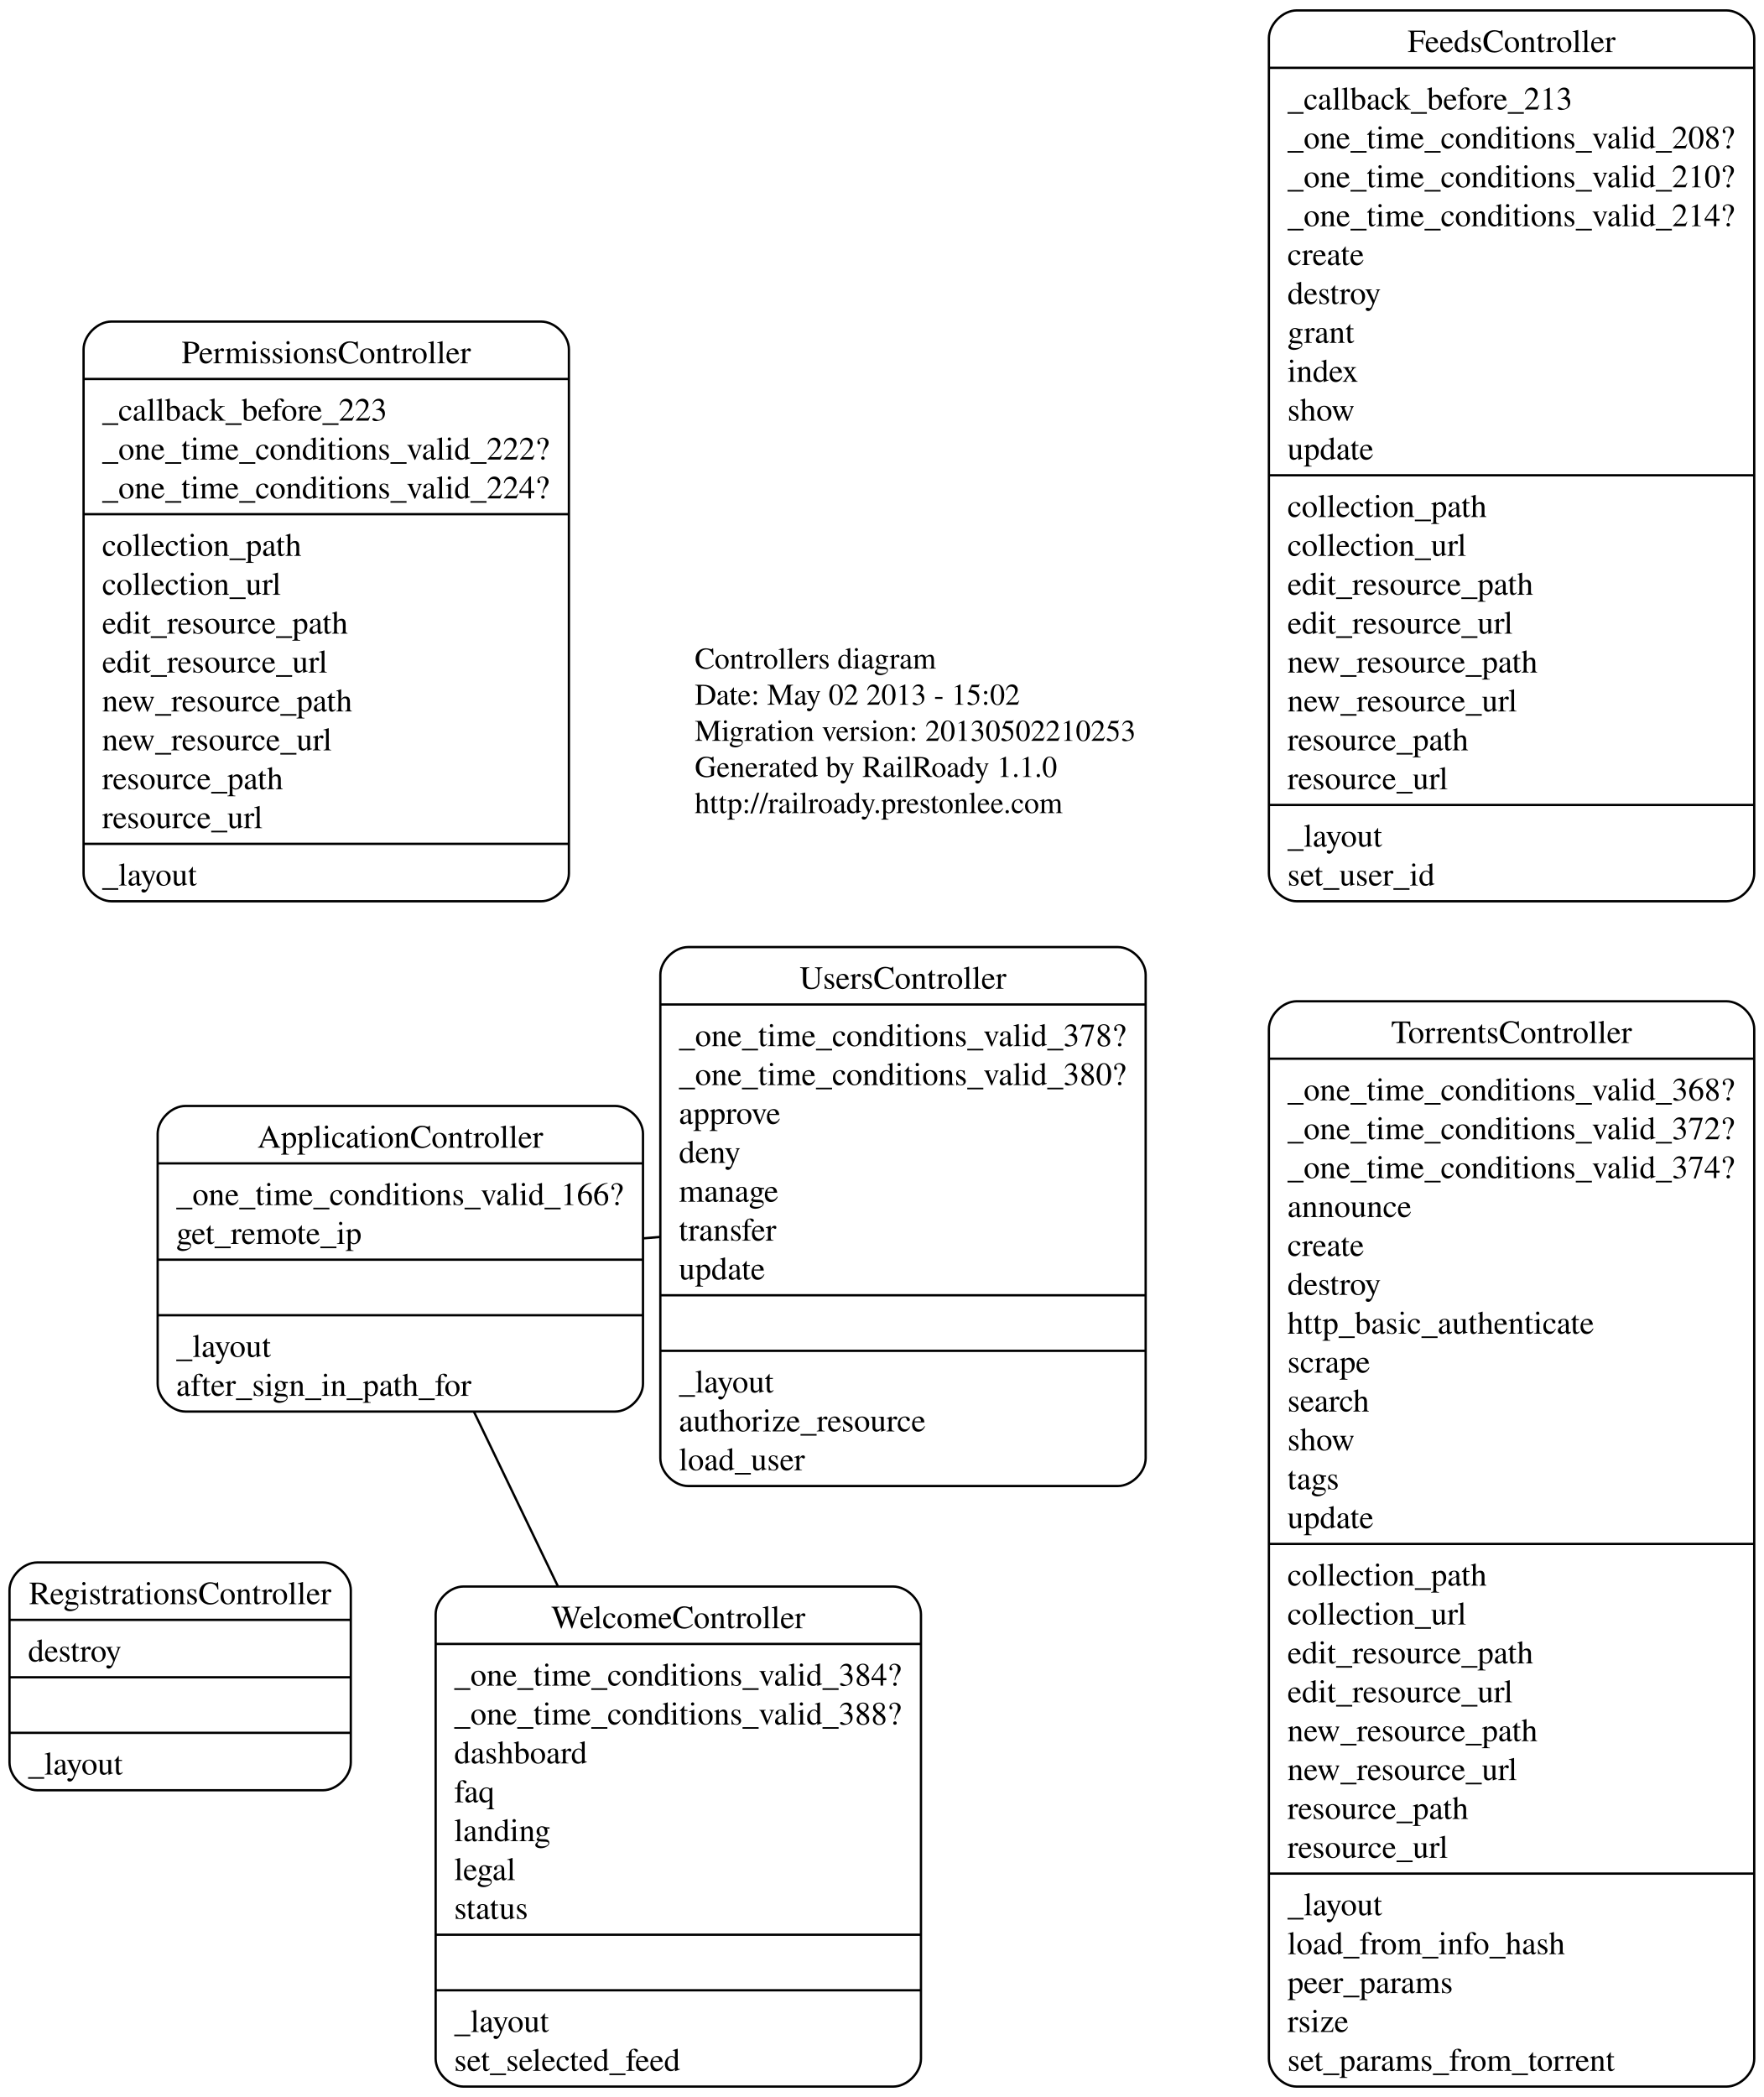
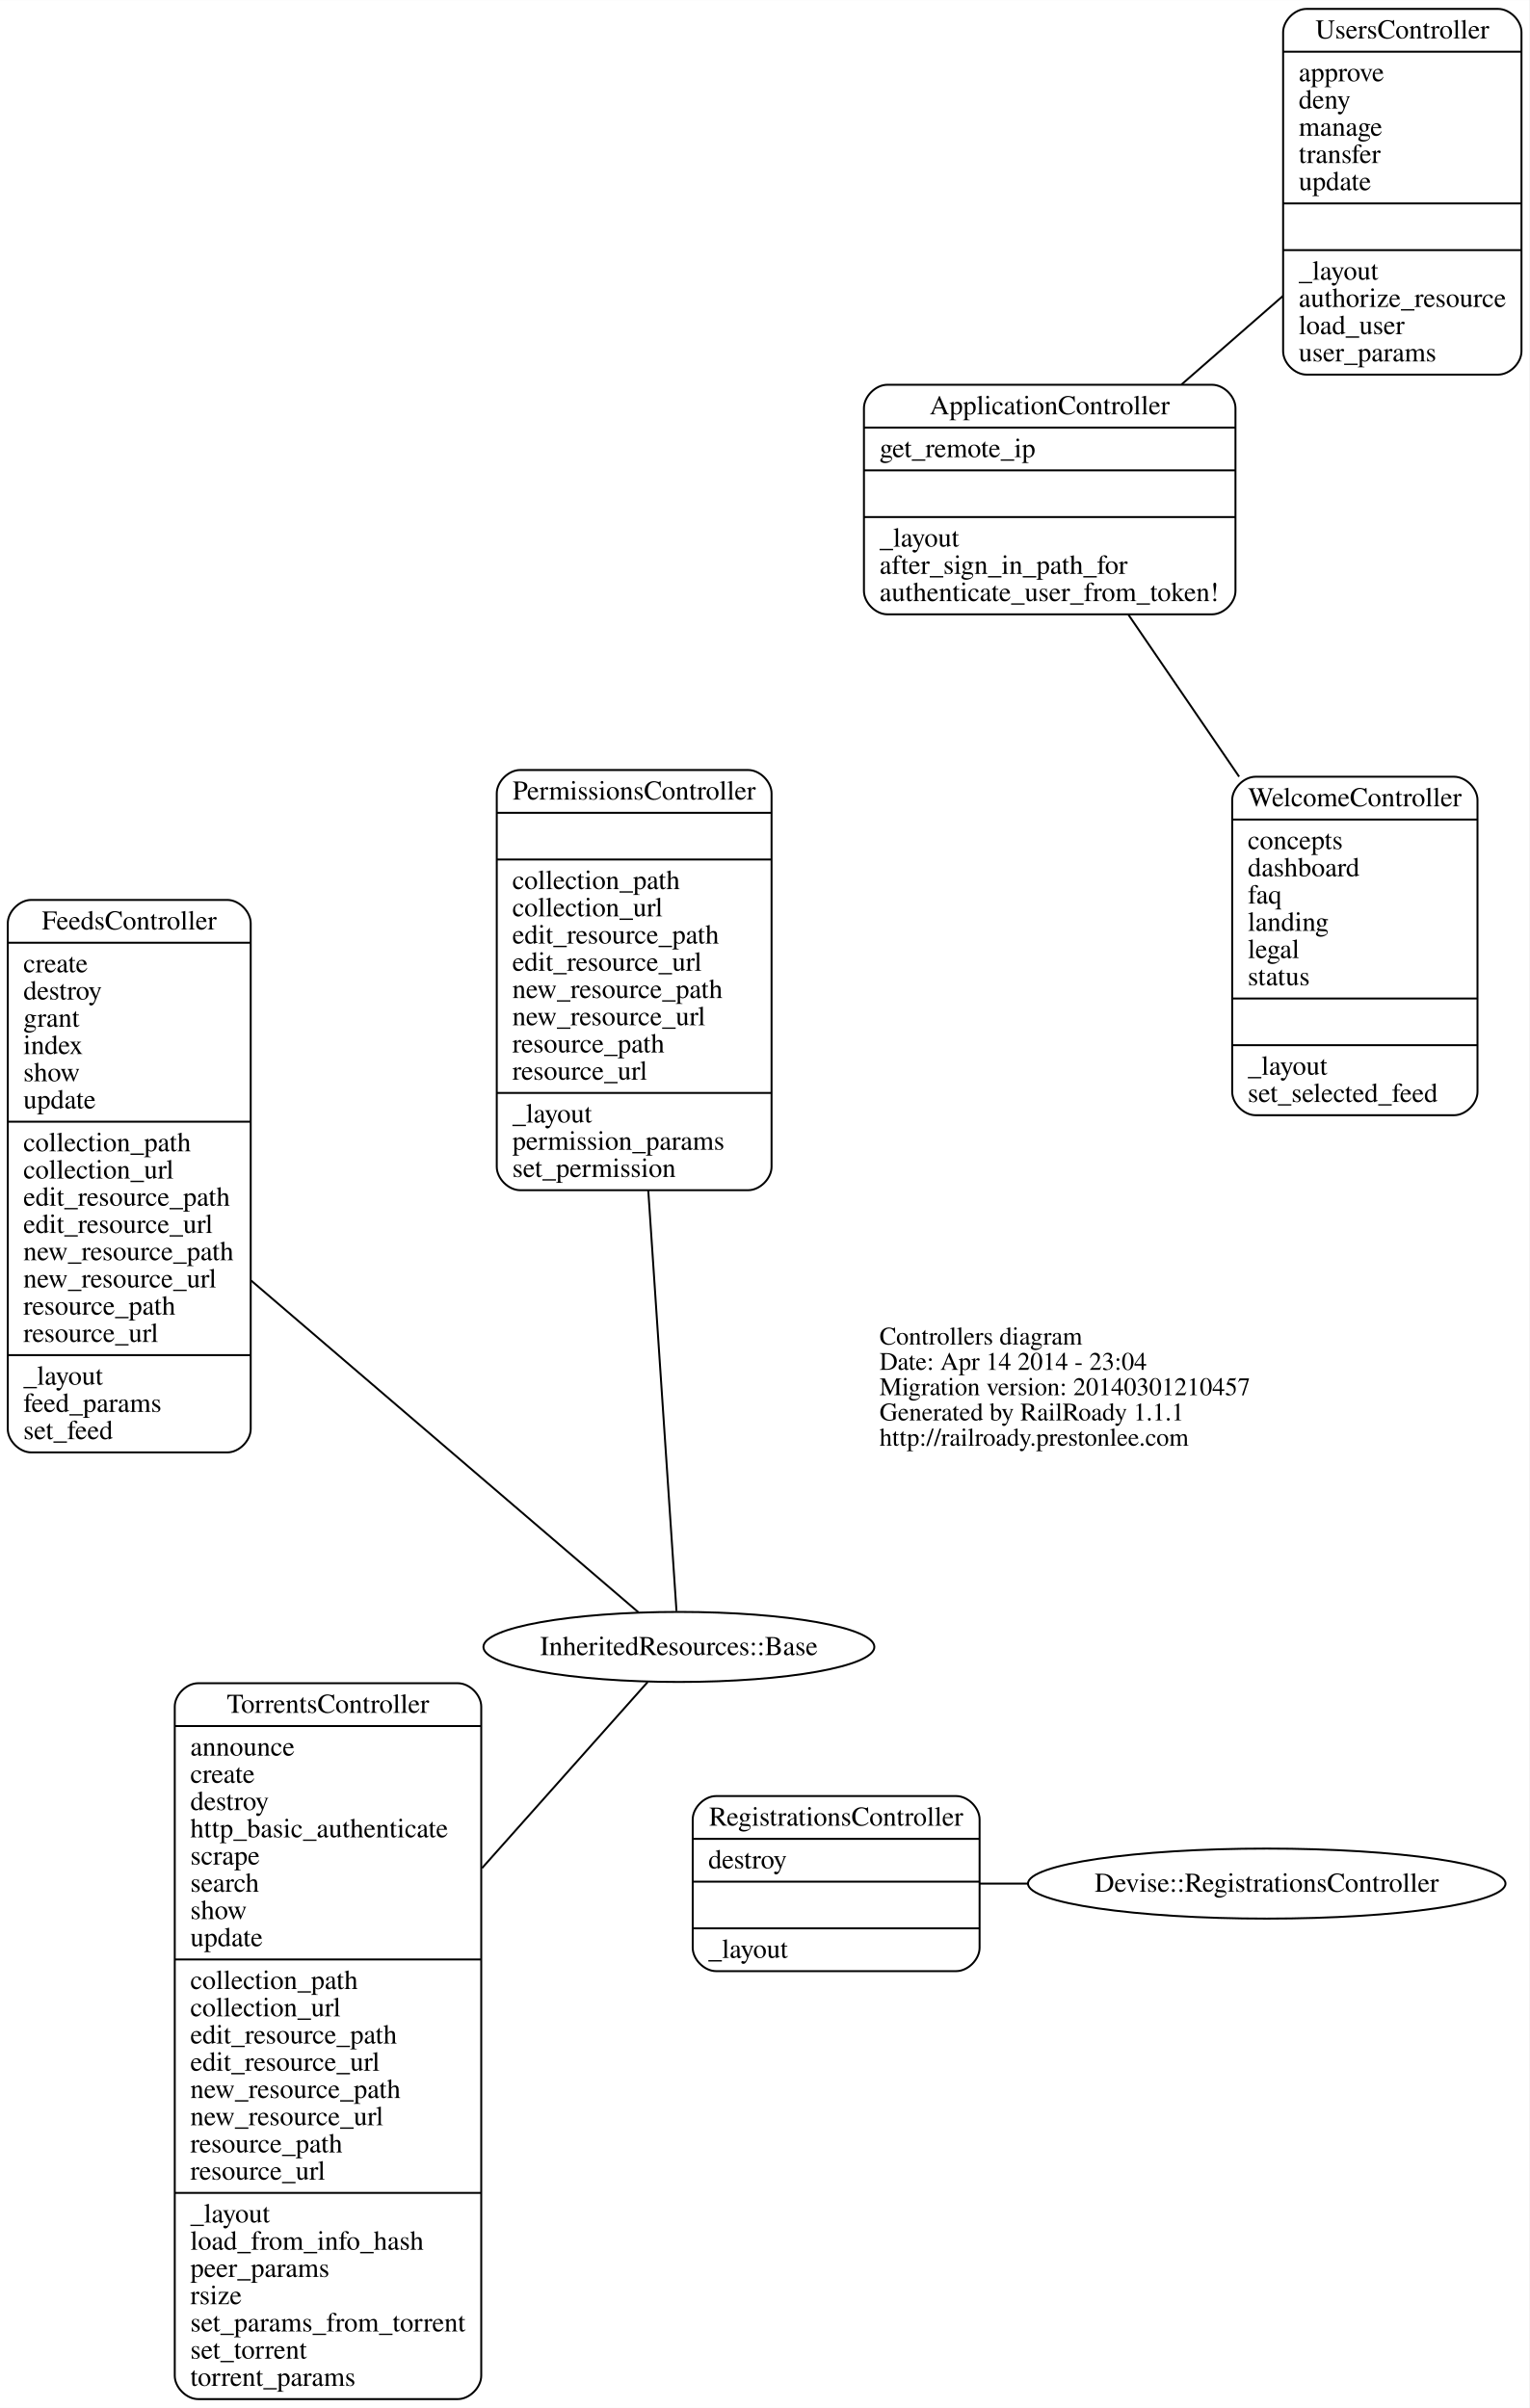
- <svg xmlns="http://www.w3.org/2000/svg" width="762pt" height="906pt" viewBox="0.00 0.00 761.63 905.80">
-   <g id="graph0" class="graph" transform="scale(1 1) rotate(0) translate(4 901.8)">
-     <polygon fill="white" stroke="white" points="-4,5 -4,-901.8 758.635,-901.8 758.635,5 -4,5" />
+ <svg xmlns="http://www.w3.org/2000/svg" width="786pt" height="1238pt" viewBox="0.00 0.00 785.92 1237.72">
+   <g id="graph0" class="graph" transform="scale(1 1) rotate(0) translate(4 1233.72)">
+     <polygon fill="white" stroke="none" points="-4,4 -4,-1233.72 781.919,-1233.72 781.919,4 -4,4" />
    <g id="node1" class="node">
-       <text text-anchor="start" x="296" y="-613" font-family="Times,serif" font-size="13.00">Controllers diagram</text>
-       <text text-anchor="start" x="296" y="-597.4" font-family="Times,serif" font-size="13.00">Date: May 02 2013 - 15:02</text>
-       <text text-anchor="start" x="296" y="-581.8" font-family="Times,serif" font-size="13.00">Migration version: 20130502210253</text>
-       <text text-anchor="start" x="296" y="-566.2" font-family="Times,serif" font-size="13.00">Generated by RailRoady 1.1.0</text>
-       <text text-anchor="start" x="296" y="-550.6" font-family="Times,serif" font-size="13.00">http://railroady.prestonlee.com</text>
+       <text text-anchor="start" x="448" y="-542.6" font-family="Times,serif" font-size="13.00">Controllers diagram</text>
+       <text text-anchor="start" x="448" y="-529.6" font-family="Times,serif" font-size="13.00">Date: Apr 14 2014 - 23:04</text>
+       <text text-anchor="start" x="448" y="-516.6" font-family="Times,serif" font-size="13.00">Migration version: 20140301210457</text>
+       <text text-anchor="start" x="448" y="-503.6" font-family="Times,serif" font-size="13.00">Generated by RailRoady 1.1.1</text>
+       <text text-anchor="start" x="448" y="-490.6" font-family="Times,serif" font-size="13.00">http://railroady.prestonlee.com</text>
    </g>
    <g id="node2" class="node">
-       <path fill="none" stroke="black" d="M76,-292.083C76,-292.083 261.635,-292.083 261.635,-292.083 267.635,-292.083 273.635,-298.083 273.635,-304.083 273.635,-304.083 273.635,-412.083 273.635,-412.083 273.635,-418.083 267.635,-424.083 261.635,-424.083 261.635,-424.083 76,-424.083 76,-424.083 70,-424.083 64,-418.083 64,-412.083 64,-412.083 64,-304.083 64,-304.083 64,-298.083 70,-292.083 76,-292.083" />
-       <text text-anchor="middle" x="168.817" y="-406.083" font-family="Times,serif" font-size="14.00">ApplicationController</text>
-       <polyline fill="none" stroke="black" points="64,-399.283 273.635,-399.283 " />
-       <text text-anchor="start" x="72" y="-381.283" font-family="Times,serif" font-size="14.00">_one_time_conditions_valid_166?</text>
-       <text text-anchor="start" x="72" y="-364.483" font-family="Times,serif" font-size="14.00">get_remote_ip</text>
-       <polyline fill="none" stroke="black" points="64,-357.683 273.635,-357.683 " />
-       <polyline fill="none" stroke="black" points="64,-333.683 273.635,-333.683 " />
-       <text text-anchor="start" x="72" y="-315.683" font-family="Times,serif" font-size="14.00">_layout</text>
-       <text text-anchor="start" x="72" y="-298.883" font-family="Times,serif" font-size="14.00">after_sign_in_path_for</text>
+       <path fill="none" stroke="black" d="M452,-917.995C452,-917.995 618.932,-917.995 618.932,-917.995 624.932,-917.995 630.932,-923.995 630.932,-929.995 630.932,-929.995 630.932,-1024 630.932,-1024 630.932,-1030 624.932,-1036 618.932,-1036 618.932,-1036 452,-1036 452,-1036 446,-1036 440,-1030 440,-1024 440,-1024 440,-929.995 440,-929.995 440,-923.995 446,-917.995 452,-917.995" />
+       <text text-anchor="middle" x="535.466" y="-1020.8" font-family="Times,serif" font-size="14.00">ApplicationController</text>
+       <polyline fill="none" stroke="black" points="440,-1014 630.932,-1014 " />
+       <text text-anchor="start" x="448" y="-998.795" font-family="Times,serif" font-size="14.00">get_remote_ip</text>
+       <polyline fill="none" stroke="black" points="440,-991.995 630.932,-991.995 " />
+       <polyline fill="none" stroke="black" points="440,-967.995 630.932,-967.995 " />
+       <text text-anchor="start" x="448" y="-952.795" font-family="Times,serif" font-size="14.00">_layout</text>
+       <text text-anchor="start" x="448" y="-938.795" font-family="Times,serif" font-size="14.00">after_sign_in_path_for</text>
+       <text text-anchor="start" x="448" y="-924.795" font-family="Times,serif" font-size="14.00">authenticate_user_from_token!</text>
    </g>
    <g id="node7" class="node">
-       <path fill="none" stroke="black" d="M293.131,-259.914C293.131,-259.914 478.766,-259.914 478.766,-259.914 484.766,-259.914 490.766,-265.914 490.766,-271.914 490.766,-271.914 490.766,-480.714 490.766,-480.714 490.766,-486.714 484.766,-492.714 478.766,-492.714 478.766,-492.714 293.131,-492.714 293.131,-492.714 287.131,-492.714 281.131,-486.714 281.131,-480.714 281.131,-480.714 281.131,-271.914 281.131,-271.914 281.131,-265.914 287.131,-259.914 293.131,-259.914" />
-       <text text-anchor="middle" x="385.948" y="-474.714" font-family="Times,serif" font-size="14.00">UsersController</text>
-       <polyline fill="none" stroke="black" points="281.131,-467.914 490.766,-467.914 " />
-       <text text-anchor="start" x="289.131" y="-449.914" font-family="Times,serif" font-size="14.00">_one_time_conditions_valid_378?</text>
-       <text text-anchor="start" x="289.131" y="-433.114" font-family="Times,serif" font-size="14.00">_one_time_conditions_valid_380?</text>
-       <text text-anchor="start" x="289.131" y="-416.314" font-family="Times,serif" font-size="14.00">approve</text>
-       <text text-anchor="start" x="289.131" y="-399.514" font-family="Times,serif" font-size="14.00">deny</text>
-       <text text-anchor="start" x="289.131" y="-382.714" font-family="Times,serif" font-size="14.00">manage</text>
-       <text text-anchor="start" x="289.131" y="-365.914" font-family="Times,serif" font-size="14.00">transfer</text>
-       <text text-anchor="start" x="289.131" y="-349.114" font-family="Times,serif" font-size="14.00">update</text>
-       <polyline fill="none" stroke="black" points="281.131,-342.314 490.766,-342.314 " />
-       <polyline fill="none" stroke="black" points="281.131,-318.314 490.766,-318.314 " />
-       <text text-anchor="start" x="289.131" y="-300.314" font-family="Times,serif" font-size="14.00">_layout</text>
-       <text text-anchor="start" x="289.131" y="-283.514" font-family="Times,serif" font-size="14.00">authorize_resource</text>
-       <text text-anchor="start" x="289.131" y="-266.714" font-family="Times,serif" font-size="14.00">load_user</text>
+       <path fill="none" stroke="black" d="M667.422,-1041.22C667.422,-1041.22 765.919,-1041.22 765.919,-1041.22 771.919,-1041.22 777.919,-1047.22 777.919,-1053.22 777.919,-1053.22 777.919,-1217.22 777.919,-1217.22 777.919,-1223.22 771.919,-1229.22 765.919,-1229.22 765.919,-1229.22 667.422,-1229.22 667.422,-1229.22 661.422,-1229.22 655.422,-1223.22 655.422,-1217.22 655.422,-1217.22 655.422,-1053.22 655.422,-1053.22 655.422,-1047.22 661.422,-1041.22 667.422,-1041.22" />
+       <text text-anchor="middle" x="716.671" y="-1214.02" font-family="Times,serif" font-size="14.00">UsersController</text>
+       <polyline fill="none" stroke="black" points="655.422,-1207.22 777.919,-1207.22 " />
+       <text text-anchor="start" x="663.422" y="-1192.02" font-family="Times,serif" font-size="14.00">approve</text>
+       <text text-anchor="start" x="663.422" y="-1178.02" font-family="Times,serif" font-size="14.00">deny</text>
+       <text text-anchor="start" x="663.422" y="-1164.02" font-family="Times,serif" font-size="14.00">manage</text>
+       <text text-anchor="start" x="663.422" y="-1150.02" font-family="Times,serif" font-size="14.00">transfer</text>
+       <text text-anchor="start" x="663.422" y="-1136.02" font-family="Times,serif" font-size="14.00">update</text>
+       <polyline fill="none" stroke="black" points="655.422,-1129.22 777.919,-1129.22 " />
+       <polyline fill="none" stroke="black" points="655.422,-1105.22 777.919,-1105.22 " />
+       <text text-anchor="start" x="663.422" y="-1090.02" font-family="Times,serif" font-size="14.00">_layout</text>
+       <text text-anchor="start" x="663.422" y="-1076.02" font-family="Times,serif" font-size="14.00">authorize_resource</text>
+       <text text-anchor="start" x="663.422" y="-1062.02" font-family="Times,serif" font-size="14.00">load_user</text>
+       <text text-anchor="start" x="663.422" y="-1048.02" font-family="Times,serif" font-size="14.00">user_params</text>
+     </g>
+     <g id="edge5" class="edge">
+       <path fill="none" stroke="black" d="M603.198,-1036.14C620.287,-1051.06 638.537,-1067 655.294,-1081.63" />
+     </g>
+     <g id="node8" class="node">
+       <path fill="none" stroke="black" d="M641.248,-660.5C641.248,-660.5 743.313,-660.5 743.313,-660.5 749.313,-660.5 755.313,-666.5 755.313,-672.5 755.313,-672.5 755.313,-822.5 755.313,-822.5 755.313,-828.5 749.313,-834.5 743.313,-834.5 743.313,-834.5 641.248,-834.5 641.248,-834.5 635.248,-834.5 629.248,-828.5 629.248,-822.5 629.248,-822.5 629.248,-672.5 629.248,-672.5 629.248,-666.5 635.248,-660.5 641.248,-660.5" />
+       <text text-anchor="middle" x="692.28" y="-819.3" font-family="Times,serif" font-size="14.00">WelcomeController</text>
+       <polyline fill="none" stroke="black" points="629.248,-812.5 755.313,-812.5 " />
+       <text text-anchor="start" x="637.248" y="-797.3" font-family="Times,serif" font-size="14.00">concepts</text>
+       <text text-anchor="start" x="637.248" y="-783.3" font-family="Times,serif" font-size="14.00">dashboard</text>
+       <text text-anchor="start" x="637.248" y="-769.3" font-family="Times,serif" font-size="14.00">faq</text>
+       <text text-anchor="start" x="637.248" y="-755.3" font-family="Times,serif" font-size="14.00">landing</text>
+       <text text-anchor="start" x="637.248" y="-741.3" font-family="Times,serif" font-size="14.00">legal</text>
+       <text text-anchor="start" x="637.248" y="-727.3" font-family="Times,serif" font-size="14.00">status</text>
+       <polyline fill="none" stroke="black" points="629.248,-720.5 755.313,-720.5 " />
+       <polyline fill="none" stroke="black" points="629.248,-696.5 755.313,-696.5 " />
+       <text text-anchor="start" x="637.248" y="-681.3" font-family="Times,serif" font-size="14.00">_layout</text>
+       <text text-anchor="start" x="637.248" y="-667.3" font-family="Times,serif" font-size="14.00">set_selected_feed</text>
+     </g>
+     <g id="edge6" class="edge">
+       <path fill="none" stroke="black" d="M575.849,-917.894C593.182,-892.528 613.786,-862.375 632.809,-834.536" />
+     </g>
+     <g id="node3" class="node">
+       <path fill="none" stroke="black" d="M12,-487.17C12,-487.17 112.842,-487.17 112.842,-487.17 118.842,-487.17 124.842,-493.17 124.842,-499.17 124.842,-499.17 124.842,-759.17 124.842,-759.17 124.842,-765.17 118.842,-771.17 112.842,-771.17 112.842,-771.17 12,-771.17 12,-771.17 6,-771.17 -2.84217e-14,-765.17 -2.84217e-14,-759.17 -2.84217e-14,-759.17 -2.84217e-14,-499.17 -2.84217e-14,-499.17 -2.84217e-14,-493.17 6,-487.17 12,-487.17" />
+       <text text-anchor="middle" x="62.421" y="-755.97" font-family="Times,serif" font-size="14.00">FeedsController</text>
+       <polyline fill="none" stroke="black" points="-2.84217e-14,-749.17 124.842,-749.17 " />
+       <text text-anchor="start" x="8" y="-733.97" font-family="Times,serif" font-size="14.00">create</text>
+       <text text-anchor="start" x="8" y="-719.97" font-family="Times,serif" font-size="14.00">destroy</text>
+       <text text-anchor="start" x="8" y="-705.97" font-family="Times,serif" font-size="14.00">grant</text>
+       <text text-anchor="start" x="8" y="-691.97" font-family="Times,serif" font-size="14.00">index</text>
+       <text text-anchor="start" x="8" y="-677.97" font-family="Times,serif" font-size="14.00">show</text>
+       <text text-anchor="start" x="8" y="-663.97" font-family="Times,serif" font-size="14.00">update</text>
+       <polyline fill="none" stroke="black" points="-2.84217e-14,-657.17 124.842,-657.17 " />
+       <text text-anchor="start" x="8" y="-641.97" font-family="Times,serif" font-size="14.00">collection_path</text>
+       <text text-anchor="start" x="8" y="-627.97" font-family="Times,serif" font-size="14.00">collection_url</text>
+       <text text-anchor="start" x="8" y="-613.97" font-family="Times,serif" font-size="14.00">edit_resource_path</text>
+       <text text-anchor="start" x="8" y="-599.97" font-family="Times,serif" font-size="14.00">edit_resource_url</text>
+       <text text-anchor="start" x="8" y="-585.97" font-family="Times,serif" font-size="14.00">new_resource_path</text>
+       <text text-anchor="start" x="8" y="-571.97" font-family="Times,serif" font-size="14.00">new_resource_url</text>
+       <text text-anchor="start" x="8" y="-557.97" font-family="Times,serif" font-size="14.00">resource_path</text>
+       <text text-anchor="start" x="8" y="-543.97" font-family="Times,serif" font-size="14.00">resource_url</text>
+       <polyline fill="none" stroke="black" points="-2.84217e-14,-537.17 124.842,-537.17 " />
+       <text text-anchor="start" x="8" y="-521.97" font-family="Times,serif" font-size="14.00">_layout</text>
+       <text text-anchor="start" x="8" y="-507.97" font-family="Times,serif" font-size="14.00">feed_params</text>
+       <text text-anchor="start" x="8" y="-493.97" font-family="Times,serif" font-size="14.00">set_feed</text>
+     </g>
+     <g id="node4" class="node">
+       <path fill="none" stroke="black" d="M263.299,-621.955C263.299,-621.955 380.52,-621.955 380.52,-621.955 386.52,-621.955 392.52,-627.955 392.52,-633.955 392.52,-633.955 392.52,-825.955 392.52,-825.955 392.52,-831.955 386.52,-837.955 380.52,-837.955 380.52,-837.955 263.299,-837.955 263.299,-837.955 257.299,-837.955 251.299,-831.955 251.299,-825.955 251.299,-825.955 251.299,-633.955 251.299,-633.955 251.299,-627.955 257.299,-621.955 263.299,-621.955" />
+       <text text-anchor="middle" x="321.909" y="-822.755" font-family="Times,serif" font-size="14.00">PermissionsController</text>
+       <polyline fill="none" stroke="black" points="251.299,-815.955 392.52,-815.955 " />
+       <polyline fill="none" stroke="black" points="251.299,-791.955 392.52,-791.955 " />
+       <text text-anchor="start" x="259.299" y="-776.755" font-family="Times,serif" font-size="14.00">collection_path</text>
+       <text text-anchor="start" x="259.299" y="-762.755" font-family="Times,serif" font-size="14.00">collection_url</text>
+       <text text-anchor="start" x="259.299" y="-748.755" font-family="Times,serif" font-size="14.00">edit_resource_path</text>
+       <text text-anchor="start" x="259.299" y="-734.755" font-family="Times,serif" font-size="14.00">edit_resource_url</text>
+       <text text-anchor="start" x="259.299" y="-720.755" font-family="Times,serif" font-size="14.00">new_resource_path</text>
+       <text text-anchor="start" x="259.299" y="-706.755" font-family="Times,serif" font-size="14.00">new_resource_url</text>
+       <text text-anchor="start" x="259.299" y="-692.755" font-family="Times,serif" font-size="14.00">resource_path</text>
+       <text text-anchor="start" x="259.299" y="-678.755" font-family="Times,serif" font-size="14.00">resource_url</text>
+       <polyline fill="none" stroke="black" points="251.299,-671.955 392.52,-671.955 " />
+       <text text-anchor="start" x="259.299" y="-656.755" font-family="Times,serif" font-size="14.00">_layout</text>
+       <text text-anchor="start" x="259.299" y="-642.755" font-family="Times,serif" font-size="14.00">permission_params</text>
+       <text text-anchor="start" x="259.299" y="-628.755" font-family="Times,serif" font-size="14.00">set_permission</text>
+     </g>
+     <g id="node5" class="node">
+       <path fill="none" stroke="black" d="M364,-220.5C364,-220.5 487.428,-220.5 487.428,-220.5 493.428,-220.5 499.428,-226.5 499.428,-232.5 499.428,-232.5 499.428,-298.5 499.428,-298.5 499.428,-304.5 493.428,-310.5 487.428,-310.5 487.428,-310.5 364,-310.5 364,-310.5 358,-310.5 352,-304.5 352,-298.5 352,-298.5 352,-232.5 352,-232.5 352,-226.5 358,-220.5 364,-220.5" />
+       <text text-anchor="middle" x="425.714" y="-295.3" font-family="Times,serif" font-size="14.00">RegistrationsController</text>
+       <polyline fill="none" stroke="black" points="352,-288.5 499.428,-288.5 " />
+       <text text-anchor="start" x="360" y="-273.3" font-family="Times,serif" font-size="14.00">destroy</text>
+       <polyline fill="none" stroke="black" points="352,-266.5 499.428,-266.5 " />
+       <polyline fill="none" stroke="black" points="352,-242.5 499.428,-242.5 " />
+       <text text-anchor="start" x="360" y="-227.3" font-family="Times,serif" font-size="14.00">_layout</text>
+     </g>
+     <g id="node6" class="node">
+       <path fill="none" stroke="black" d="M97.81,-0.5C97.81,-0.5 231.32,-0.5 231.32,-0.5 237.32,-0.5 243.32,-6.5 243.32,-12.5 243.32,-12.5 243.32,-356.5 243.32,-356.5 243.32,-362.5 237.32,-368.5 231.32,-368.5 231.32,-368.5 97.81,-368.5 97.81,-368.5 91.81,-368.5 85.81,-362.5 85.81,-356.5 85.81,-356.5 85.81,-12.5 85.81,-12.5 85.81,-6.5 91.81,-0.5 97.81,-0.5" />
+       <text text-anchor="middle" x="164.565" y="-353.3" font-family="Times,serif" font-size="14.00">TorrentsController</text>
+       <polyline fill="none" stroke="black" points="85.81,-346.5 243.32,-346.5 " />
+       <text text-anchor="start" x="93.81" y="-331.3" font-family="Times,serif" font-size="14.00">announce</text>
+       <text text-anchor="start" x="93.81" y="-317.3" font-family="Times,serif" font-size="14.00">create</text>
+       <text text-anchor="start" x="93.81" y="-303.3" font-family="Times,serif" font-size="14.00">destroy</text>
+       <text text-anchor="start" x="93.81" y="-289.3" font-family="Times,serif" font-size="14.00">http_basic_authenticate</text>
+       <text text-anchor="start" x="93.81" y="-275.3" font-family="Times,serif" font-size="14.00">scrape</text>
+       <text text-anchor="start" x="93.81" y="-261.3" font-family="Times,serif" font-size="14.00">search</text>
+       <text text-anchor="start" x="93.81" y="-247.3" font-family="Times,serif" font-size="14.00">show</text>
+       <text text-anchor="start" x="93.81" y="-233.3" font-family="Times,serif" font-size="14.00">update</text>
+       <polyline fill="none" stroke="black" points="85.81,-226.5 243.32,-226.5 " />
+       <text text-anchor="start" x="93.81" y="-211.3" font-family="Times,serif" font-size="14.00">collection_path</text>
+       <text text-anchor="start" x="93.81" y="-197.3" font-family="Times,serif" font-size="14.00">collection_url</text>
+       <text text-anchor="start" x="93.81" y="-183.3" font-family="Times,serif" font-size="14.00">edit_resource_path</text>
+       <text text-anchor="start" x="93.81" y="-169.3" font-family="Times,serif" font-size="14.00">edit_resource_url</text>
+       <text text-anchor="start" x="93.81" y="-155.3" font-family="Times,serif" font-size="14.00">new_resource_path</text>
+       <text text-anchor="start" x="93.81" y="-141.3" font-family="Times,serif" font-size="14.00">new_resource_url</text>
+       <text text-anchor="start" x="93.81" y="-127.3" font-family="Times,serif" font-size="14.00">resource_path</text>
+       <text text-anchor="start" x="93.81" y="-113.3" font-family="Times,serif" font-size="14.00">resource_url</text>
+       <polyline fill="none" stroke="black" points="85.81,-106.5 243.32,-106.5 " />
+       <text text-anchor="start" x="93.81" y="-91.3" font-family="Times,serif" font-size="14.00">_layout</text>
+       <text text-anchor="start" x="93.81" y="-77.3" font-family="Times,serif" font-size="14.00">load_from_info_hash</text>
+       <text text-anchor="start" x="93.81" y="-63.3" font-family="Times,serif" font-size="14.00">peer_params</text>
+       <text text-anchor="start" x="93.81" y="-49.3" font-family="Times,serif" font-size="14.00">rsize</text>
+       <text text-anchor="start" x="93.81" y="-35.3" font-family="Times,serif" font-size="14.00">set_params_from_torrent</text>
+       <text text-anchor="start" x="93.81" y="-21.3" font-family="Times,serif" font-size="14.00">set_torrent</text>
+       <text text-anchor="start" x="93.81" y="-7.3" font-family="Times,serif" font-size="14.00">torrent_params</text>
+     </g>
+     <g id="node9" class="node">
+       <ellipse fill="none" stroke="black" cx="344.896" cy="-387.16" rx="100.452" ry="18" />
+       <text text-anchor="middle" x="344.896" y="-382.96" font-family="Times,serif" font-size="14.00">InheritedResources::Base</text>
    </g>
    <g id="edge1" class="edge">
-       <path fill="none" stroke="black" d="M273.885,-366.905C276.266,-367.105 278.65,-367.305 281.031,-367.505" />
-     </g>
-     <g id="node8" class="node">
-       <path fill="none" stroke="black" d="M196.076,-0.5C196.076,-0.5 381.711,-0.5 381.711,-0.5 387.711,-0.5 393.711,-6.5 393.711,-12.5 393.711,-12.5 393.711,-204.5 393.711,-204.5 393.711,-210.5 387.711,-216.5 381.711,-216.5 381.711,-216.5 196.076,-216.5 196.076,-216.5 190.076,-216.5 184.076,-210.5 184.076,-204.5 184.076,-204.5 184.076,-12.5 184.076,-12.5 184.076,-6.5 190.076,-0.5 196.076,-0.5" />
-       <text text-anchor="middle" x="288.893" y="-198.5" font-family="Times,serif" font-size="14.00">WelcomeController</text>
-       <polyline fill="none" stroke="black" points="184.076,-191.7 393.711,-191.7 " />
-       <text text-anchor="start" x="192.076" y="-173.7" font-family="Times,serif" font-size="14.00">_one_time_conditions_valid_384?</text>
-       <text text-anchor="start" x="192.076" y="-156.9" font-family="Times,serif" font-size="14.00">_one_time_conditions_valid_388?</text>
-       <text text-anchor="start" x="192.076" y="-140.1" font-family="Times,serif" font-size="14.00">dashboard</text>
-       <text text-anchor="start" x="192.076" y="-123.3" font-family="Times,serif" font-size="14.00">faq</text>
-       <text text-anchor="start" x="192.076" y="-106.5" font-family="Times,serif" font-size="14.00">landing</text>
-       <text text-anchor="start" x="192.076" y="-89.7" font-family="Times,serif" font-size="14.00">legal</text>
-       <text text-anchor="start" x="192.076" y="-72.9" font-family="Times,serif" font-size="14.00">status</text>
-       <polyline fill="none" stroke="black" points="184.076,-66.1 393.711,-66.1 " />
-       <polyline fill="none" stroke="black" points="184.076,-42.1 393.711,-42.1 " />
-       <text text-anchor="start" x="192.076" y="-24.1" font-family="Times,serif" font-size="14.00">_layout</text>
-       <text text-anchor="start" x="192.076" y="-7.3" font-family="Times,serif" font-size="14.00">set_selected_feed</text>
+       <path fill="none" stroke="black" d="M324.125,-404.955C282.716,-440.432 188.43,-521.212 125.08,-575.487" />
    </g>
    <g id="edge2" class="edge">
-       <path fill="none" stroke="black" d="M200.68,-291.855C211.797,-268.749 224.58,-242.178 236.903,-216.565" />
+       <path fill="none" stroke="black" d="M343.66,-405.59C340.965,-445.78 334.382,-543.945 329.16,-621.831" />
    </g>
-     <g id="node3" class="node">
-       <path fill="none" stroke="black" d="M556,-512.5C556,-512.5 741.635,-512.5 741.635,-512.5 747.635,-512.5 753.635,-518.5 753.635,-524.5 753.635,-524.5 753.635,-885.3 753.635,-885.3 753.635,-891.3 747.635,-897.3 741.635,-897.3 741.635,-897.3 556,-897.3 556,-897.3 550,-897.3 544,-891.3 544,-885.3 544,-885.3 544,-524.5 544,-524.5 544,-518.5 550,-512.5 556,-512.5" />
-       <text text-anchor="middle" x="648.817" y="-879.3" font-family="Times,serif" font-size="14.00">FeedsController</text>
-       <polyline fill="none" stroke="black" points="544,-872.5 753.635,-872.5 " />
-       <text text-anchor="start" x="552" y="-854.5" font-family="Times,serif" font-size="14.00">_callback_before_213</text>
-       <text text-anchor="start" x="552" y="-837.7" font-family="Times,serif" font-size="14.00">_one_time_conditions_valid_208?</text>
-       <text text-anchor="start" x="552" y="-820.9" font-family="Times,serif" font-size="14.00">_one_time_conditions_valid_210?</text>
-       <text text-anchor="start" x="552" y="-804.1" font-family="Times,serif" font-size="14.00">_one_time_conditions_valid_214?</text>
-       <text text-anchor="start" x="552" y="-787.3" font-family="Times,serif" font-size="14.00">create</text>
-       <text text-anchor="start" x="552" y="-770.5" font-family="Times,serif" font-size="14.00">destroy</text>
-       <text text-anchor="start" x="552" y="-753.7" font-family="Times,serif" font-size="14.00">grant</text>
-       <text text-anchor="start" x="552" y="-736.9" font-family="Times,serif" font-size="14.00">index</text>
-       <text text-anchor="start" x="552" y="-720.1" font-family="Times,serif" font-size="14.00">show</text>
-       <text text-anchor="start" x="552" y="-703.3" font-family="Times,serif" font-size="14.00">update</text>
-       <polyline fill="none" stroke="black" points="544,-696.5 753.635,-696.5 " />
-       <text text-anchor="start" x="552" y="-678.5" font-family="Times,serif" font-size="14.00">collection_path</text>
-       <text text-anchor="start" x="552" y="-661.7" font-family="Times,serif" font-size="14.00">collection_url</text>
-       <text text-anchor="start" x="552" y="-644.9" font-family="Times,serif" font-size="14.00">edit_resource_path</text>
-       <text text-anchor="start" x="552" y="-628.1" font-family="Times,serif" font-size="14.00">edit_resource_url</text>
-       <text text-anchor="start" x="552" y="-611.3" font-family="Times,serif" font-size="14.00">new_resource_path</text>
-       <text text-anchor="start" x="552" y="-594.5" font-family="Times,serif" font-size="14.00">new_resource_url</text>
-       <text text-anchor="start" x="552" y="-577.7" font-family="Times,serif" font-size="14.00">resource_path</text>
-       <text text-anchor="start" x="552" y="-560.9" font-family="Times,serif" font-size="14.00">resource_url</text>
-       <polyline fill="none" stroke="black" points="544,-554.1 753.635,-554.1 " />
-       <text text-anchor="start" x="552" y="-536.1" font-family="Times,serif" font-size="14.00">_layout</text>
-       <text text-anchor="start" x="552" y="-519.3" font-family="Times,serif" font-size="14.00">set_user_id</text>
+     <g id="edge4" class="edge">
+       <path fill="none" stroke="black" d="M328.893,-369.175C309.584,-347.476 275.717,-309.415 243.726,-273.463" />
    </g>
-     <g id="node4" class="node">
-       <path fill="none" stroke="black" d="M44,-512.5C44,-512.5 229.635,-512.5 229.635,-512.5 235.635,-512.5 241.635,-518.5 241.635,-524.5 241.635,-524.5 241.635,-750.9 241.635,-750.9 241.635,-756.9 235.635,-762.9 229.635,-762.9 229.635,-762.9 44,-762.9 44,-762.9 38,-762.9 32,-756.9 32,-750.9 32,-750.9 32,-524.5 32,-524.5 32,-518.5 38,-512.5 44,-512.5" />
-       <text text-anchor="middle" x="136.817" y="-744.9" font-family="Times,serif" font-size="14.00">PermissionsController</text>
-       <polyline fill="none" stroke="black" points="32,-738.1 241.635,-738.1 " />
-       <text text-anchor="start" x="40" y="-720.1" font-family="Times,serif" font-size="14.00">_callback_before_223</text>
-       <text text-anchor="start" x="40" y="-703.3" font-family="Times,serif" font-size="14.00">_one_time_conditions_valid_222?</text>
-       <text text-anchor="start" x="40" y="-686.5" font-family="Times,serif" font-size="14.00">_one_time_conditions_valid_224?</text>
-       <polyline fill="none" stroke="black" points="32,-679.7 241.635,-679.7 " />
-       <text text-anchor="start" x="40" y="-661.7" font-family="Times,serif" font-size="14.00">collection_path</text>
-       <text text-anchor="start" x="40" y="-644.9" font-family="Times,serif" font-size="14.00">collection_url</text>
-       <text text-anchor="start" x="40" y="-628.1" font-family="Times,serif" font-size="14.00">edit_resource_path</text>
-       <text text-anchor="start" x="40" y="-611.3" font-family="Times,serif" font-size="14.00">edit_resource_url</text>
-       <text text-anchor="start" x="40" y="-594.5" font-family="Times,serif" font-size="14.00">new_resource_path</text>
-       <text text-anchor="start" x="40" y="-577.7" font-family="Times,serif" font-size="14.00">new_resource_url</text>
-       <text text-anchor="start" x="40" y="-560.9" font-family="Times,serif" font-size="14.00">resource_path</text>
-       <text text-anchor="start" x="40" y="-544.1" font-family="Times,serif" font-size="14.00">resource_url</text>
-       <polyline fill="none" stroke="black" points="32,-537.3 241.635,-537.3 " />
-       <text text-anchor="start" x="40" y="-519.3" font-family="Times,serif" font-size="14.00">_layout</text>
+     <g id="node10" class="node">
+       <ellipse fill="none" stroke="black" cx="647.004" cy="-265.5" rx="122.695" ry="18" />
+       <text text-anchor="middle" x="647.004" y="-261.3" font-family="Times,serif" font-size="14.00">Devise::RegistrationsController</text>
    </g>
-     <g id="node5" class="node">
-       <path fill="none" stroke="black" d="M12,-128.5C12,-128.5 135.428,-128.5 135.428,-128.5 141.428,-128.5 147.428,-134.5 147.428,-140.5 147.428,-140.5 147.428,-214.9 147.428,-214.9 147.428,-220.9 141.428,-226.9 135.428,-226.9 135.428,-226.9 12,-226.9 12,-226.9 6,-226.9 0,-220.9 0,-214.9 0,-214.9 0,-140.5 0,-140.5 0,-134.5 6,-128.5 12,-128.5" />
-       <text text-anchor="middle" x="73.714" y="-208.9" font-family="Times,serif" font-size="14.00">RegistrationsController</text>
-       <polyline fill="none" stroke="black" points="0,-202.1 147.428,-202.1 " />
-       <text text-anchor="start" x="8" y="-184.1" font-family="Times,serif" font-size="14.00">destroy</text>
-       <polyline fill="none" stroke="black" points="0,-177.3 147.428,-177.3 " />
-       <polyline fill="none" stroke="black" points="0,-153.3 147.428,-153.3 " />
-       <text text-anchor="start" x="8" y="-135.3" font-family="Times,serif" font-size="14.00">_layout</text>
-     </g>
-     <g id="node6" class="node">
-       <path fill="none" stroke="black" d="M556,-0.5C556,-0.5 741.635,-0.5 741.635,-0.5 747.635,-0.5 753.635,-6.5 753.635,-12.5 753.635,-12.5 753.635,-457.3 753.635,-457.3 753.635,-463.3 747.635,-469.3 741.635,-469.3 741.635,-469.3 556,-469.3 556,-469.3 550,-469.3 544,-463.3 544,-457.3 544,-457.3 544,-12.5 544,-12.5 544,-6.5 550,-0.5 556,-0.5" />
-       <text text-anchor="middle" x="648.817" y="-451.3" font-family="Times,serif" font-size="14.00">TorrentsController</text>
-       <polyline fill="none" stroke="black" points="544,-444.5 753.635,-444.5 " />
-       <text text-anchor="start" x="552" y="-426.5" font-family="Times,serif" font-size="14.00">_one_time_conditions_valid_368?</text>
-       <text text-anchor="start" x="552" y="-409.7" font-family="Times,serif" font-size="14.00">_one_time_conditions_valid_372?</text>
-       <text text-anchor="start" x="552" y="-392.9" font-family="Times,serif" font-size="14.00">_one_time_conditions_valid_374?</text>
-       <text text-anchor="start" x="552" y="-376.1" font-family="Times,serif" font-size="14.00">announce</text>
-       <text text-anchor="start" x="552" y="-359.3" font-family="Times,serif" font-size="14.00">create</text>
-       <text text-anchor="start" x="552" y="-342.5" font-family="Times,serif" font-size="14.00">destroy</text>
-       <text text-anchor="start" x="552" y="-325.7" font-family="Times,serif" font-size="14.00">http_basic_authenticate</text>
-       <text text-anchor="start" x="552" y="-308.9" font-family="Times,serif" font-size="14.00">scrape</text>
-       <text text-anchor="start" x="552" y="-292.1" font-family="Times,serif" font-size="14.00">search</text>
-       <text text-anchor="start" x="552" y="-275.3" font-family="Times,serif" font-size="14.00">show</text>
-       <text text-anchor="start" x="552" y="-258.5" font-family="Times,serif" font-size="14.00">tags</text>
-       <text text-anchor="start" x="552" y="-241.7" font-family="Times,serif" font-size="14.00">update</text>
-       <polyline fill="none" stroke="black" points="544,-234.9 753.635,-234.9 " />
-       <text text-anchor="start" x="552" y="-216.9" font-family="Times,serif" font-size="14.00">collection_path</text>
-       <text text-anchor="start" x="552" y="-200.1" font-family="Times,serif" font-size="14.00">collection_url</text>
-       <text text-anchor="start" x="552" y="-183.3" font-family="Times,serif" font-size="14.00">edit_resource_path</text>
-       <text text-anchor="start" x="552" y="-166.5" font-family="Times,serif" font-size="14.00">edit_resource_url</text>
-       <text text-anchor="start" x="552" y="-149.7" font-family="Times,serif" font-size="14.00">new_resource_path</text>
-       <text text-anchor="start" x="552" y="-132.9" font-family="Times,serif" font-size="14.00">new_resource_url</text>
-       <text text-anchor="start" x="552" y="-116.1" font-family="Times,serif" font-size="14.00">resource_path</text>
-       <text text-anchor="start" x="552" y="-99.3" font-family="Times,serif" font-size="14.00">resource_url</text>
-       <polyline fill="none" stroke="black" points="544,-92.5 753.635,-92.5 " />
-       <text text-anchor="start" x="552" y="-74.5" font-family="Times,serif" font-size="14.00">_layout</text>
-       <text text-anchor="start" x="552" y="-57.7" font-family="Times,serif" font-size="14.00">load_from_info_hash</text>
-       <text text-anchor="start" x="552" y="-40.9" font-family="Times,serif" font-size="14.00">peer_params</text>
-       <text text-anchor="start" x="552" y="-24.1" font-family="Times,serif" font-size="14.00">rsize</text>
-       <text text-anchor="start" x="552" y="-7.3" font-family="Times,serif" font-size="14.00">set_params_from_torrent</text>
+     <g id="edge3" class="edge">
+       <path fill="none" stroke="black" d="M524.386,-265.5C515.91,-265.5 507.528,-265.5 499.444,-265.5" />
    </g>
  </g>
</svg>
